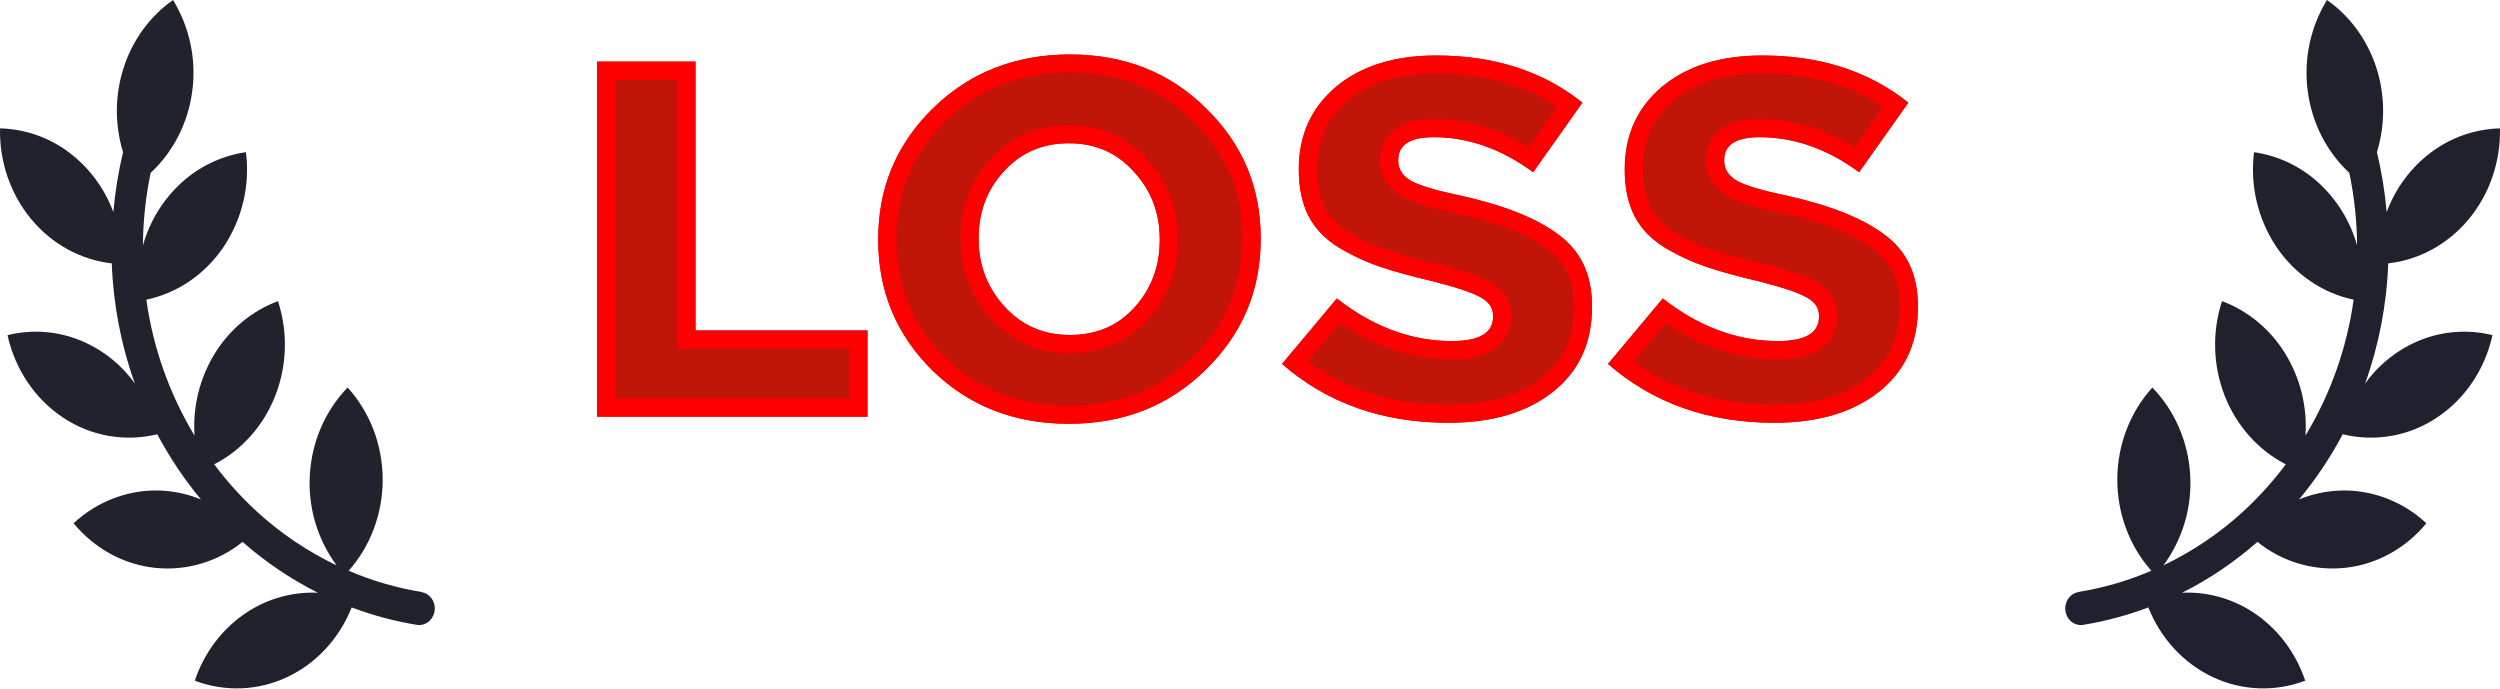
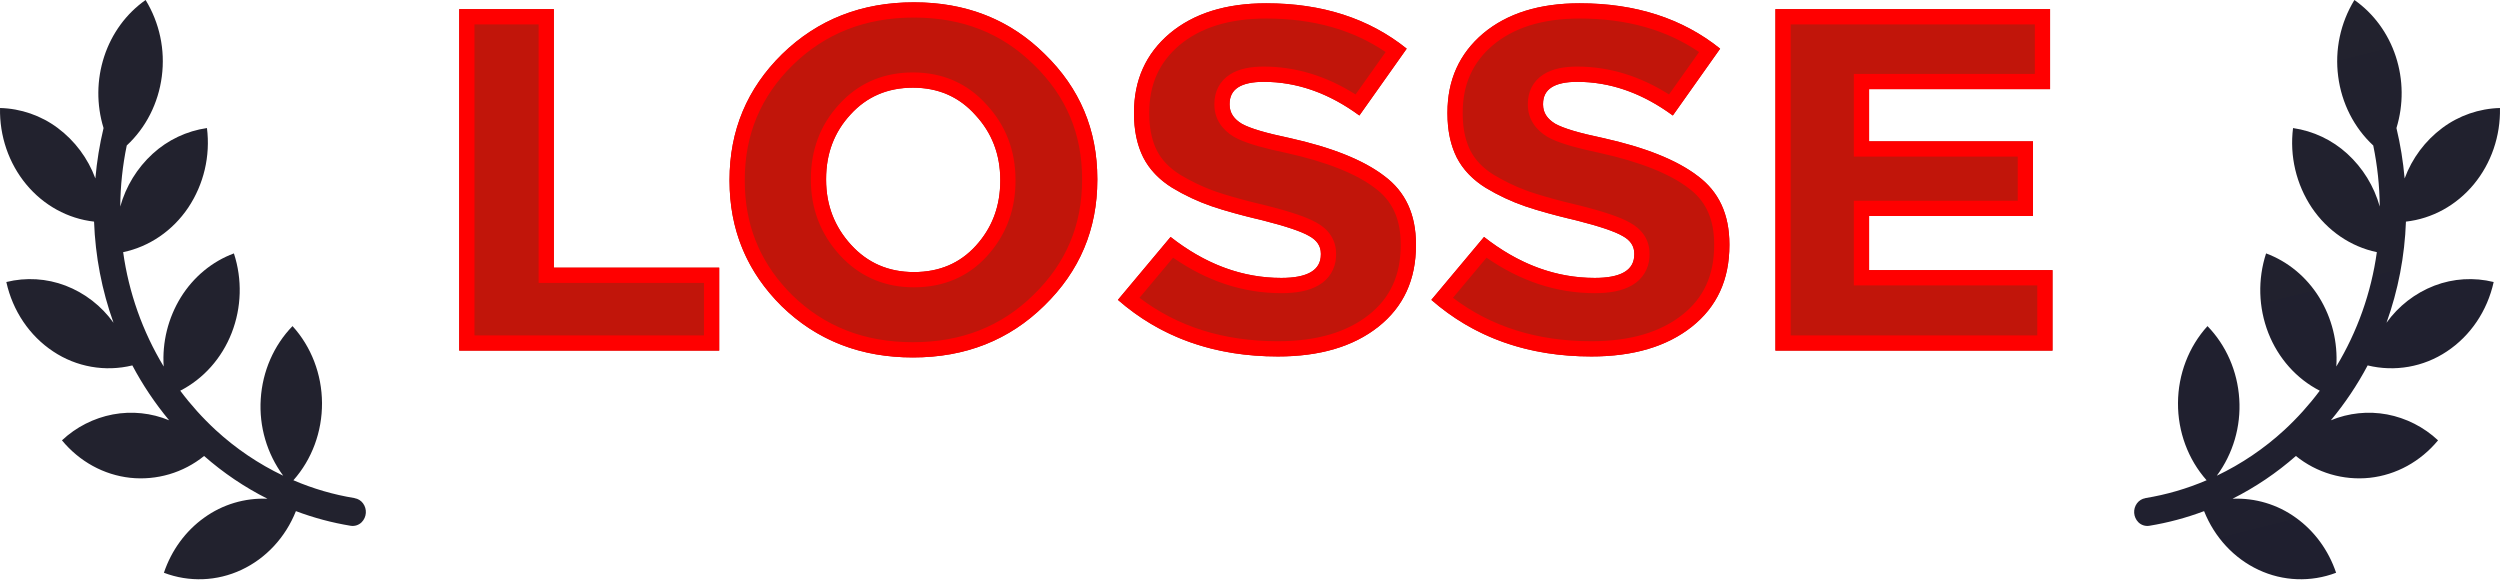
- <svg xmlns="http://www.w3.org/2000/svg" width="138" height="38" fill="none">
-   <path d="M97.946 23.336c-3.64 0-6.702-1.083-9.184-3.248l3.024-3.612c1.997 1.568 4.116 2.352 6.356 2.352 1.512 0 2.268-.448 2.268-1.344v-.056c0-.43-.224-.765-.672-1.008-.448-.261-1.335-.56-2.66-.896-1.195-.28-2.175-.55-2.94-.812a11.848 11.848 0 01-2.268-1.064c-.747-.467-1.298-1.045-1.652-1.736-.355-.71-.532-1.55-.532-2.52v-.056c0-1.867.681-3.379 2.044-4.536 1.381-1.157 3.23-1.736 5.544-1.736 3.21 0 5.898.868 8.064 2.604l-2.716 3.836c-1.755-1.288-3.584-1.932-5.488-1.932-1.307 0-1.96.42-1.96 1.26v.056c0 .448.233.812.7 1.092.466.261 1.372.532 2.716.812 2.445.541 4.265 1.27 5.46 2.184 1.213.896 1.82 2.203 1.82 3.92v.056c0 1.979-.719 3.537-2.156 4.676-1.438 1.139-3.36 1.708-5.768 1.708zm-17.992 0c-3.64 0-6.702-1.083-9.184-3.248l3.024-3.612c1.997 1.568 4.116 2.352 6.356 2.352 1.512 0 2.268-.448 2.268-1.344v-.056c0-.43-.224-.765-.672-1.008-.448-.261-1.335-.56-2.66-.896-1.195-.28-2.175-.55-2.94-.812a11.848 11.848 0 01-2.268-1.064c-.747-.467-1.298-1.045-1.652-1.736-.355-.71-.532-1.55-.532-2.52v-.056c0-1.867.68-3.379 2.044-4.536 1.38-1.157 3.229-1.736 5.544-1.736 3.21 0 5.898.868 8.064 2.604L84.63 9.504c-1.755-1.288-3.584-1.932-5.488-1.932-1.307 0-1.96.42-1.96 1.26v.056c0 .448.233.812.7 1.092.466.261 1.372.532 2.716.812 2.445.541 4.265 1.27 5.46 2.184 1.213.896 1.82 2.203 1.82 3.92v.056c0 1.979-.72 3.537-2.156 4.676-1.438 1.139-3.36 1.708-5.768 1.708zm-13.417-2.912c-2.016 1.979-4.527 2.968-7.532 2.968-3.006 0-5.516-.98-7.532-2.94-1.998-1.979-2.996-4.377-2.996-7.196V13.2c0-2.837 1.008-5.245 3.024-7.224 2.034-1.979 4.554-2.968 7.56-2.968 3.005 0 5.506.99 7.504 2.968 2.016 1.96 3.024 4.35 3.024 7.168v.056c0 2.837-1.018 5.245-3.052 7.224zm-11.088-3.5c.952 1.045 2.156 1.568 3.612 1.568s2.641-.504 3.556-1.512c.933-1.027 1.4-2.268 1.4-3.724V13.2c0-1.456-.476-2.697-1.428-3.724-.934-1.045-2.128-1.568-3.584-1.568s-2.65.513-3.584 1.54c-.934 1.008-1.4 2.24-1.4 3.696v.056c0 1.437.476 2.679 1.428 3.724zM32.96 23V3.4h5.433v14.84h9.492V23H32.96z" fill="#C1150A" />
-   <path d="M104.87 16.952v-.056c0-1.45-.494-2.436-1.414-3.116l-.007-.005-.008-.005c-1.026-.786-2.682-1.473-5.067-2.001-1.33-.278-2.374-.572-2.99-.917l-.012-.007-.013-.007c-.692-.415-1.185-1.071-1.185-1.95v-.056c0-.727.31-1.375.949-1.786.564-.363 1.282-.474 2.01-.474 1.833 0 3.581.533 5.236 1.557l1.583-2.235c-1.825-1.208-4.036-1.83-6.679-1.83-2.144 0-3.741.533-4.896 1.498l-.205.183c-.991.93-1.486 2.102-1.486 3.59v.057c0 .844.153 1.522.421 2.063l.106.189c.262.43.644.814 1.177 1.149.689.413 1.379.736 2.07.973.543.185 1.21.378 2.007.58l.839.205.017.004c1.294.328 2.3.65 2.89.986.698.378 1.197 1.015 1.197 1.887v.056c0 .793-.368 1.46-1.057 1.868-.607.36-1.39.476-2.211.476-2.194 0-4.262-.68-6.19-1.993l-1.768 2.111c2.138 1.584 4.708 2.39 7.761 2.39v1c-3.64 0-6.7-1.083-9.183-3.248l3.024-3.612c1.872 1.47 3.852 2.25 5.938 2.342l.418.01c1.418 0 2.171-.394 2.259-1.181l.009-.163v-.056c0-.43-.224-.765-.672-1.008-.448-.261-1.335-.56-2.66-.896-1.195-.28-2.175-.55-2.94-.812a11.685 11.685 0 01-1.988-.9l-.28-.164c-.653-.408-1.157-.902-1.51-1.482l-.142-.254c-.355-.71-.532-1.55-.532-2.52v-.056c0-1.867.681-3.379 2.044-4.536 1.381-1.157 3.23-1.736 5.544-1.736l.596.01c2.949.102 5.438.967 7.468 2.594l-2.716 3.836c-1.645-1.207-3.356-1.85-5.132-1.925l-.356-.007c-1.307 0-1.96.42-1.96 1.26v.056l.01.164c.052.374.281.683.69.928.466.261 1.372.532 2.716.812 2.445.541 4.265 1.27 5.46 2.184 1.213.896 1.82 2.203 1.82 3.92v.056l-.009.366c-.084 1.806-.8 3.243-2.147 4.31l-.276.207c-1.404 1-3.235 1.501-5.492 1.501v-1c2.253 0 3.935-.532 5.147-1.492 1.177-.933 1.777-2.191 1.777-3.892zm-17.992 0v-.056c0-1.45-.494-2.436-1.414-3.116l-.007-.005-.008-.005c-1.026-.786-2.682-1.473-5.067-2.001-1.33-.278-2.374-.572-2.99-.917l-.012-.007-.013-.007c-.692-.415-1.185-1.071-1.185-1.95v-.056c0-.727.31-1.375.949-1.786.564-.363 1.282-.474 2.01-.474 1.833 0 3.581.533 5.236 1.557l1.583-2.235c-1.825-1.208-4.036-1.83-6.679-1.83-2.145 0-3.742.533-4.896 1.498l-.205.183c-.991.93-1.487 2.102-1.487 3.59v.057c0 .844.154 1.522.422 2.063l.106.189c.261.43.644.814 1.176 1.149.69.413 1.38.736 2.072.973.542.185 1.21.378 2.006.58l.839.205.017.004c1.294.328 2.3.65 2.89.986.698.378 1.197 1.015 1.197 1.887v.056c0 .793-.369 1.46-1.058 1.868-.607.36-1.389.476-2.21.476-2.194 0-4.262-.68-6.191-1.993l-1.768 2.111c2.138 1.584 4.71 2.39 7.762 2.39v1c-3.64 0-6.7-1.083-9.183-3.248l3.024-3.612c1.872 1.47 3.852 2.25 5.937 2.342l.419.01c1.417 0 2.17-.394 2.26-1.181l.008-.163v-.056c0-.43-.224-.765-.672-1.008-.448-.261-1.335-.56-2.66-.896-1.195-.28-2.175-.55-2.94-.812a11.685 11.685 0 01-1.988-.9l-.28-.164c-.654-.408-1.157-.902-1.51-1.482l-.142-.254c-.355-.71-.532-1.55-.532-2.52v-.056c0-1.867.68-3.379 2.044-4.536 1.38-1.157 3.229-1.736 5.544-1.736l.596.01c2.948.102 5.438.967 7.468 2.594L84.63 9.504c-1.645-1.207-3.356-1.85-5.132-1.925l-.356-.007c-1.307 0-1.96.42-1.96 1.26v.056l.01.164c.051.374.281.683.69.928.466.261 1.372.532 2.716.812 2.445.541 4.265 1.27 5.46 2.184 1.213.896 1.82 2.203 1.82 3.92v.056l-.009.366c-.084 1.806-.8 3.243-2.147 4.31l-.276.207c-1.404 1-3.235 1.501-5.492 1.501v-1c2.253 0 3.934-.532 5.147-1.492 1.176-.933 1.777-2.191 1.777-3.892zM68.589 13.2v-.056c0-2.55-.9-4.68-2.72-6.45l-.008-.007c-1.796-1.78-4.039-2.68-6.8-2.68-2.762 0-5.027.9-6.863 2.686-1.822 1.788-2.721 3.939-2.721 6.507v.056c0 2.552.893 4.695 2.7 6.485 1.814 1.761 4.066 2.65 6.828 2.65v1.001l-.558-.011c-2.576-.107-4.772-.965-6.59-2.573l-.384-.356c-1.998-1.979-2.996-4.377-2.996-7.196V13.2c0-2.66.886-4.943 2.658-6.848l.366-.376c2.034-1.979 4.554-2.968 7.56-2.968 3.005 0 5.506.99 7.504 2.968 2.016 1.96 3.024 4.35 3.024 7.168v.056l-.012.527c-.119 2.61-1.133 4.842-3.04 6.697-2.016 1.979-4.527 2.968-7.532 2.968v-1c2.762 0 5.015-.9 6.83-2.682l.005-.003c1.84-1.79 2.749-3.94 2.749-6.507zm-15.569 0v-.056c0-1.691.551-3.17 1.666-4.375 1.133-1.243 2.6-1.86 4.319-1.86 1.728 0 3.199.634 4.33 1.9 1.123 1.218 1.682 2.7 1.682 4.391v.056c0 1.69-.551 3.175-1.66 4.395-1.12 1.233-2.58 1.841-4.297 1.841-1.727 0-3.203-.634-4.351-1.894-1.123-1.233-1.688-2.716-1.689-4.398zm1 0l.006.267a5.317 5.317 0 001.423 3.457c.892.98 2.007 1.501 3.342 1.562l.27.006c1.456 0 2.641-.504 3.556-1.512.933-1.027 1.4-2.268 1.4-3.724V13.2c0-1.365-.418-2.541-1.255-3.53l-.173-.194c-.875-.98-1.98-1.5-3.315-1.562l-.27-.006c-1.455 0-2.65.513-3.583 1.54l-.17.192c-.82.97-1.23 2.14-1.23 3.504v.056zM37.393 4.4H33.96V22h12.924v-2.76h-9.492V4.4zm10.492 13.84V23H32.96V3.4h5.432v14.84h9.492z" fill="red" />
-   <path d="M23.266 32.676a17.18 17.18 0 01-4.019-1.171c1.216-1.37 1.888-3.185 1.877-5.069-.01-1.883-.703-3.69-1.935-5.044-1.228 1.264-1.971 2.968-2.084 4.782a7.646 7.646 0 001.473 5.032 17.99 17.99 0 01-4.428-2.994 18.987 18.987 0 01-2.326-2.582c1.524-.78 2.725-2.13 3.374-3.79a7.751 7.751 0 00.146-5.217c-1.426.529-2.65 1.541-3.482 2.882a7.682 7.682 0 00-1.124 4.537 19.768 19.768 0 01-2.659-7.5c1.718-.36 3.243-1.402 4.264-2.914A7.676 7.676 0 0013.576 8.4a6.701 6.701 0 00-3.557 1.684 7.377 7.377 0 00-2.13 3.466c.01-1.348.153-2.69.426-4.007 1.256-1.164 2.073-2.771 2.3-4.526A7.7 7.7 0 009.552 0C8.288.885 7.334 2.186 6.836 3.704A7.766 7.766 0 006.793 8.4a22.74 22.74 0 00-.537 3.306 7.27 7.27 0 00-2.472-3.312A6.62 6.62 0 00.002 7.085c-.04 1.839.573 3.625 1.716 5.006 1.143 1.38 2.732 2.254 4.452 2.447.082 2.27.513 4.512 1.276 6.635A6.933 6.933 0 004.3 18.737 6.506 6.506 0 00.415 18.5c.416 1.89 1.52 3.527 3.07 4.553a6.549 6.549 0 005.197.918 21.047 21.047 0 002.413 3.6 6.513 6.513 0 00-3.688-.385 6.731 6.731 0 00-3.343 1.7c1.147 1.39 2.744 2.267 4.474 2.457a6.596 6.596 0 004.851-1.431 19.725 19.725 0 004.157 2.806 6.596 6.596 0 00-4.148 1.24c-1.223.873-2.15 2.14-2.646 3.615a6.51 6.51 0 005.086-.191c1.61-.752 2.89-2.13 3.574-3.852 1.168.44 2.372.762 3.597.962a.835.835 0 00.716-.234.956.956 0 00.087-1.243.852.852 0 00-.546-.334v-.005z" fill="url(#paint0_linear_5864_9903)" />
-   <path d="M114.734 32.676a17.172 17.172 0 004.019-1.171c-1.216-1.37-1.888-3.185-1.877-5.069.01-1.883.703-3.69 1.935-5.044 1.228 1.264 1.971 2.968 2.085 4.782a7.647 7.647 0 01-1.473 5.032 18.003 18.003 0 004.427-2.994 18.997 18.997 0 002.326-2.582c-1.524-.78-2.725-2.13-3.375-3.79a7.762 7.762 0 01-.146-5.217c1.427.529 2.651 1.541 3.483 2.882a7.686 7.686 0 011.124 4.537 19.772 19.772 0 002.659-7.5c-1.718-.36-3.243-1.402-4.264-2.914a7.677 7.677 0 01-1.233-5.227 6.702 6.702 0 013.557 1.684 7.38 7.38 0 012.13 3.466 20.567 20.567 0 00-.426-4.007c-1.256-1.164-2.073-2.771-2.3-4.526A7.698 7.698 0 01128.449 0c1.263.885 2.217 2.186 2.715 3.704a7.774 7.774 0 01.043 4.696c.26 1.085.439 2.191.537 3.306a7.272 7.272 0 012.472-3.312 6.623 6.623 0 013.782-1.309c.039 1.839-.573 3.625-1.716 5.006-1.143 1.38-2.732 2.254-4.452 2.447a21.976 21.976 0 01-1.276 6.635 6.935 6.935 0 013.146-2.436 6.505 6.505 0 013.885-.237c-.416 1.89-1.52 3.527-3.07 4.553a6.548 6.548 0 01-5.197.918 21.061 21.061 0 01-2.413 3.6 6.514 6.514 0 013.688-.385 6.736 6.736 0 013.343 1.7c-1.147 1.39-2.744 2.267-4.474 2.457a6.596 6.596 0 01-4.851-1.431 19.732 19.732 0 01-4.157 2.806 6.593 6.593 0 014.148 1.24c1.223.873 2.15 2.14 2.646 3.615a6.509 6.509 0 01-5.086-.191c-1.611-.752-2.889-2.13-3.574-3.852-1.168.44-2.372.762-3.597.962a.836.836 0 01-.716-.234.96.96 0 01-.087-1.243c.136-.18.331-.3.546-.334v-.005z" fill="url(#paint1_linear_5864_9903)" />
+ <svg xmlns="http://www.w3.org/2000/svg" width="164" height="38" fill="none">
+   <path d="M116.468 23V.6h18.016v5.248h-11.872v3.424h10.752v4.896h-10.752v3.552h12.032V23h-18.176zm-12.075.384c-4.16 0-7.658-1.237-10.496-3.712l3.456-4.128c2.283 1.792 4.704 2.688 7.264 2.688 1.728 0 2.592-.512 2.592-1.536v-.064c0-.49-.256-.875-.768-1.152-.512-.299-1.525-.64-3.04-1.024-1.365-.32-2.485-.63-3.36-.928a13.555 13.555 0 01-2.592-1.216c-.853-.533-1.482-1.195-1.888-1.984-.405-.81-.608-1.77-.608-2.88v-.064c0-2.133.779-3.861 2.336-5.184C98.868.877 100.98.216 103.625.216c3.67 0 6.742.992 9.216 2.976l-3.104 4.384c-2.005-1.472-4.096-2.208-6.272-2.208-1.493 0-2.24.48-2.24 1.44v.064c0 .512.267.928.8 1.248.534.299 1.568.608 3.104.928 2.795.619 4.875 1.45 6.24 2.496 1.387 1.024 2.08 2.517 2.08 4.48v.064c0 2.261-.821 4.043-2.464 5.344-1.642 1.301-3.84 1.952-6.592 1.952zm-20.563 0c-4.16 0-7.658-1.237-10.495-3.712l3.456-4.128c2.282 1.792 4.704 2.688 7.264 2.688 1.728 0 2.592-.512 2.592-1.536v-.064c0-.49-.256-.875-.768-1.152-.512-.299-1.526-.64-3.04-1.024-1.365-.32-2.486-.63-3.36-.928a13.547 13.547 0 01-2.592-1.216c-.853-.533-1.483-1.195-1.888-1.984-.405-.81-.608-1.77-.608-2.88v-.064c0-2.133.778-3.861 2.336-5.184C78.305.877 80.417.216 83.063.216c3.67 0 6.741.992 9.216 2.976l-3.104 4.384c-2.005-1.472-4.096-2.208-6.272-2.208-1.494 0-2.24.48-2.24 1.44v.064c0 .512.267.928.8 1.248.533.299 1.568.608 3.104.928 2.795.619 4.875 1.45 6.24 2.496 1.386 1.024 2.08 2.517 2.08 4.48v.064c0 2.261-.822 4.043-2.464 5.344-1.643 1.301-3.84 1.952-6.592 1.952zm-15.333-3.328c-2.304 2.261-5.173 3.392-8.608 3.392-3.434 0-6.304-1.12-8.608-3.36-2.282-2.261-3.424-5.003-3.424-8.224V11.8c0-3.243 1.152-5.995 3.456-8.256C53.64 1.283 56.52.152 59.953.152c3.435 0 6.294 1.13 8.576 3.392 2.304 2.24 3.456 4.97 3.456 8.192v.064c0 3.243-1.162 5.995-3.488 8.256zm-12.672-4c1.088 1.195 2.464 1.792 4.128 1.792 1.664 0 3.019-.576 4.064-1.728 1.067-1.173 1.6-2.592 1.6-4.256V11.8c0-1.664-.544-3.083-1.632-4.256-1.066-1.195-2.432-1.792-4.096-1.792-1.664 0-3.029.587-4.096 1.76-1.066 1.152-1.6 2.56-1.6 4.224v.064c0 1.643.544 3.061 1.632 4.256zM30.125 23V.6h6.208v16.96H47.18V23H30.125z" fill="#C1150A" />
+   <path d="M121.612 4.848h11.872V1.6h-16.015V22h16.176v-3.28h-12.033v-5.552h10.752v-2.895h-10.752V4.848zm1 4.424h10.752v4.896h-10.752v3.552h12.032V23h-18.176V.6h18.016v5.248h-11.872v3.424zm-10.163 6.752c0-1.59-.51-2.72-1.474-3.52l-.2-.155-.006-.005-.007-.006c-1.196-.915-3.108-1.706-5.836-2.31-1.336-.279-2.405-.57-3.11-.894l-.279-.142-.014-.007-.012-.007c-.759-.456-1.285-1.163-1.285-2.106v-.064c0-.787.332-1.48 1.018-1.921.611-.393 1.4-.519 2.222-.519 2.106 0 4.117.624 6.022 1.828l1.97-2.782c-2.135-1.452-4.73-2.198-7.833-2.198-2.478 0-4.342.617-5.694 1.75-1.32 1.122-1.978 2.566-1.978 4.418v.064l.009.362c.039.82.21 1.5.49 2.061.31.606.803 1.137 1.52 1.587.695.417 1.392.755 2.091 1.016l.301.108c.624.213 1.391.435 2.304.666l.962.234.017.004c1.483.376 2.616.741 3.27 1.115.762.412 1.292 1.098 1.292 2.03v.065l-.004.159a2.239 2.239 0 01-1.134 1.853c-.661.392-1.524.524-2.454.524-2.515 0-4.886-.794-7.1-2.328l-2.203 2.632c2.495 1.89 5.505 2.848 9.08 2.848l-.001 1-.772-.015c-3.822-.145-7.064-1.377-9.724-3.697l3.456-4.128c2.14 1.68 4.402 2.573 6.786 2.678l.478.01c1.62 0 2.481-.45 2.582-1.35l.01-.186v-.064c0-.43-.196-.777-.588-1.043l-.18-.109c-.512-.299-1.525-.64-3.04-1.024a42.563 42.563 0 01-2.658-.702l-.702-.226a13.555 13.555 0 01-2.592-1.216c-.746-.467-1.322-1.031-1.725-1.694l-.163-.29c-.354-.71-.554-1.533-.598-2.47l-.01-.41v-.064c0-2.133.779-3.861 2.336-5.184C98.868.877 100.98.216 103.625.216c3.67 0 6.742.992 9.216 2.976l-3.104 4.384c-1.88-1.38-3.835-2.113-5.865-2.199l-.407-.009c-1.493 0-2.24.48-2.24 1.44v.064l.013.188c.059.427.321.78.787 1.06.534.299 1.568.608 3.104.928 2.795.619 4.875 1.45 6.24 2.496 1.387 1.024 2.08 2.517 2.08 4.48v.064c0 2.261-.821 4.043-2.464 5.344-1.642 1.301-3.84 1.952-6.592 1.952l.001-1c2.597 0 4.553-.613 5.97-1.736 1.383-1.095 2.085-2.576 2.085-4.56v-.064zm-20.562 0c0-1.59-.51-2.72-1.475-3.52l-.2-.155-.006-.005-.007-.006c-1.195-.915-3.107-1.706-5.836-2.31-1.336-.279-2.405-.57-3.11-.894l-.278-.142-.014-.007-.013-.007c-.759-.456-1.285-1.163-1.285-2.106v-.064c0-.787.333-1.48 1.019-1.921.61-.393 1.4-.519 2.221-.519 2.106 0 4.118.624 6.023 1.828l1.97-2.782c-2.136-1.452-4.73-2.198-7.834-2.198-2.478 0-4.341.617-5.694 1.75-1.319 1.122-1.977 2.566-1.977 4.418v.064l.008.362c.04.82.21 1.5.49 2.061.31.606.803 1.137 1.52 1.587.695.417 1.392.755 2.092 1.016l.3.108c.625.213 1.392.435 2.305.666l.961.234.018.004c1.483.376 2.615.741 3.27 1.115.762.412 1.291 1.098 1.291 2.03v.065l-.003.159a2.24 2.24 0 01-1.134 1.853c-.661.392-1.524.524-2.454.524-2.516 0-4.886-.794-7.1-2.328l-2.203 2.632c2.494 1.89 5.504 2.848 9.08 2.848l-.001 1-.772-.015c-3.823-.145-7.064-1.377-9.724-3.697l3.456-4.128c2.14 1.68 4.402 2.573 6.785 2.678l.479.01c1.62 0 2.48-.45 2.582-1.35l.01-.186v-.064c0-.49-.256-.875-.768-1.152-.512-.299-1.526-.64-3.04-1.024a42.554 42.554 0 01-2.658-.702l-.702-.226a13.547 13.547 0 01-2.592-1.216c-.747-.467-1.322-1.031-1.726-1.694l-.162-.29c-.355-.71-.554-1.533-.599-2.47l-.01-.41v-.064c0-2.133.78-3.861 2.337-5.184C78.305.877 80.417.216 83.063.216c3.67 0 6.741.992 9.216 2.976l-3.104 4.384c-1.88-1.38-3.835-2.113-5.865-2.199l-.407-.009c-1.494 0-2.24.48-2.24 1.44v.064l.013.188c.058.427.32.78.787 1.06.533.299 1.568.608 3.104.928 2.795.619 4.875 1.45 6.24 2.496 1.386 1.024 2.08 2.517 2.08 4.48v.064c0 2.261-.822 4.043-2.464 5.344-1.643 1.301-3.84 1.952-6.592 1.952v-1c2.597 0 4.553-.613 5.97-1.736 1.383-1.095 2.086-2.576 2.086-4.56v-.064zm-20.902-4.288c0-2.952-1.043-5.424-3.153-7.475l-.007-.006c-2.081-2.062-4.68-3.103-7.872-3.103-3.19 0-5.816 1.04-7.942 3.109-2.11 2.071-3.154 4.565-3.154 7.539v.064l.012.55c.121 2.712 1.152 5.015 3.11 6.957 2.103 2.045 4.717 3.077 7.91 3.077v1l-.637-.013c-3.154-.132-5.81-1.247-7.97-3.347-2.14-2.12-3.277-4.662-3.41-7.626l-.015-.598V11.8c0-3.243 1.152-5.995 3.456-8.256C53.64 1.283 56.52.152 59.953.152l.638.013c3.152.133 5.798 1.26 7.938 3.379 2.304 2.24 3.456 4.97 3.456 8.192v.064c0 3.243-1.162 5.995-3.488 8.256-2.304 2.261-5.173 3.392-8.608 3.392v-1c3.192 0 5.804-1.04 7.908-3.105l.003-.004c2.132-2.073 3.185-4.567 3.185-7.54v-.063zm-17.792 0c0-1.896.616-3.55 1.86-4.897l.242-.253c1.23-1.224 2.785-1.834 4.595-1.834 1.936 0 3.577.71 4.841 2.126C65.99 8.242 66.617 9.9 66.617 11.8v.064l-.007.354c-.072 1.752-.689 3.292-1.853 4.573v.001c-1.248 1.377-2.88 2.056-4.804 2.056-1.815 0-3.376-.623-4.622-1.863l-.245-.255c-1.259-1.383-1.893-3.043-1.893-4.93v-.064zm1 .064c0 1.643.544 3.061 1.632 4.256 1.088 1.195 2.464 1.792 4.128 1.792 1.664 0 3.019-.576 4.064-1.728 1-1.1 1.532-2.416 1.594-3.947l.006-.309V11.8c0-1.664-.544-3.083-1.632-4.256-1-1.12-2.262-1.715-3.787-1.785l-.309-.007c-1.664 0-3.029.587-4.096 1.76-1.066 1.152-1.6 2.56-1.6 4.224v.064zM36.333.6v16.96H47.18V23H30.125V.6h6.208zM31.125 22h15.056v-3.44H35.333V1.6h-4.208V22z" fill="red" />
+   <path d="M23.266 32.676a17.18 17.18 0 01-4.019-1.171c1.216-1.37 1.888-3.185 1.877-5.069-.01-1.883-.703-3.69-1.935-5.044-1.228 1.264-1.971 2.968-2.084 4.782a7.646 7.646 0 001.473 5.032 17.99 17.99 0 01-4.428-2.994 18.987 18.987 0 01-2.326-2.582c1.524-.78 2.725-2.13 3.374-3.79a7.751 7.751 0 00.146-5.217c-1.426.529-2.65 1.541-3.482 2.882a7.682 7.682 0 00-1.124 4.537 19.768 19.768 0 01-2.659-7.5c1.718-.36 3.243-1.402 4.264-2.914A7.676 7.676 0 0013.576 8.4a6.701 6.701 0 00-3.557 1.684 7.377 7.377 0 00-2.13 3.466c.01-1.348.153-2.69.426-4.007 1.256-1.164 2.073-2.771 2.3-4.526A7.7 7.7 0 009.552 0C8.288.885 7.334 2.186 6.836 3.704A7.766 7.766 0 006.793 8.4a22.74 22.74 0 00-.537 3.306 7.27 7.27 0 00-2.472-3.312A6.62 6.62 0 00.002 7.085c-.04 1.839.573 3.625 1.716 5.006 1.143 1.38 2.732 2.254 4.452 2.447.082 2.27.513 4.512 1.276 6.635A6.933 6.933 0 004.3 18.737 6.506 6.506 0 00.415 18.5c.416 1.89 1.52 3.527 3.07 4.553a6.549 6.549 0 005.197.918 21.047 21.047 0 002.413 3.6 6.513 6.513 0 00-3.688-.385 6.731 6.731 0 00-3.343 1.7c1.147 1.39 2.744 2.267 4.474 2.457a6.596 6.596 0 004.851-1.431 19.725 19.725 0 004.157 2.806 6.596 6.596 0 00-4.148 1.24c-1.223.873-2.15 2.14-2.646 3.615a6.51 6.51 0 005.086-.191c1.61-.752 2.89-2.13 3.574-3.852 1.168.44 2.372.762 3.597.962a.835.835 0 00.716-.234.956.956 0 00.087-1.243.852.852 0 00-.546-.334v-.005z" fill="url(#paint0_linear_6055_10017)" />
+   <path d="M140.734 32.676a17.172 17.172 0 004.019-1.171c-1.216-1.37-1.888-3.185-1.877-5.069.01-1.883.703-3.69 1.935-5.044 1.228 1.264 1.971 2.968 2.085 4.782a7.647 7.647 0 01-1.473 5.032 18.003 18.003 0 004.427-2.994 18.997 18.997 0 002.326-2.582c-1.524-.78-2.725-2.13-3.375-3.79a7.762 7.762 0 01-.146-5.217c1.427.529 2.651 1.541 3.483 2.882a7.686 7.686 0 011.124 4.537 19.772 19.772 0 002.659-7.5c-1.718-.36-3.243-1.402-4.264-2.914a7.677 7.677 0 01-1.233-5.227 6.702 6.702 0 013.557 1.684 7.38 7.38 0 012.13 3.466 20.567 20.567 0 00-.426-4.007c-1.256-1.164-2.073-2.771-2.3-4.526A7.698 7.698 0 01154.449 0c1.263.885 2.217 2.186 2.715 3.704a7.774 7.774 0 01.043 4.696c.26 1.085.439 2.191.537 3.306a7.272 7.272 0 012.472-3.312 6.623 6.623 0 013.782-1.309c.039 1.839-.573 3.625-1.716 5.006-1.143 1.38-2.732 2.254-4.452 2.447a21.976 21.976 0 01-1.276 6.635 6.935 6.935 0 013.146-2.436 6.505 6.505 0 013.885-.237c-.416 1.89-1.52 3.527-3.07 4.553a6.548 6.548 0 01-5.197.918 21.061 21.061 0 01-2.413 3.6 6.514 6.514 0 013.688-.385 6.736 6.736 0 013.343 1.7c-1.147 1.39-2.744 2.267-4.474 2.457a6.596 6.596 0 01-4.851-1.431 19.732 19.732 0 01-4.157 2.806 6.593 6.593 0 014.148 1.24c1.223.873 2.15 2.14 2.646 3.615a6.509 6.509 0 01-5.086-.191c-1.611-.752-2.889-2.13-3.574-3.852-1.168.44-2.372.762-3.597.962a.836.836 0 01-.716-.234.96.96 0 01-.087-1.243c.136-.18.331-.3.546-.334v-.005z" fill="url(#paint1_linear_6055_10017)" />
  <defs>
-     <linearGradient id="paint0_linear_5864_9903" x1="114" y1="0" x2="124.357" y2="41.412" gradientUnits="userSpaceOnUse">
+     <linearGradient id="paint0_linear_6055_10017" x1="140" y1="0" x2="150.357" y2="41.412" gradientUnits="userSpaceOnUse">
      <stop stop-color="#22222E" />
      <stop offset="1" stop-color="#1F1F2F" />
    </linearGradient>
-     <linearGradient id="paint1_linear_5864_9903" x1="114" y1="0" x2="124.357" y2="41.412" gradientUnits="userSpaceOnUse">
+     <linearGradient id="paint1_linear_6055_10017" x1="140" y1="0" x2="150.357" y2="41.412" gradientUnits="userSpaceOnUse">
      <stop stop-color="#22222E" />
      <stop offset="1" stop-color="#1F1F2F" />
    </linearGradient>
  </defs>
</svg>
